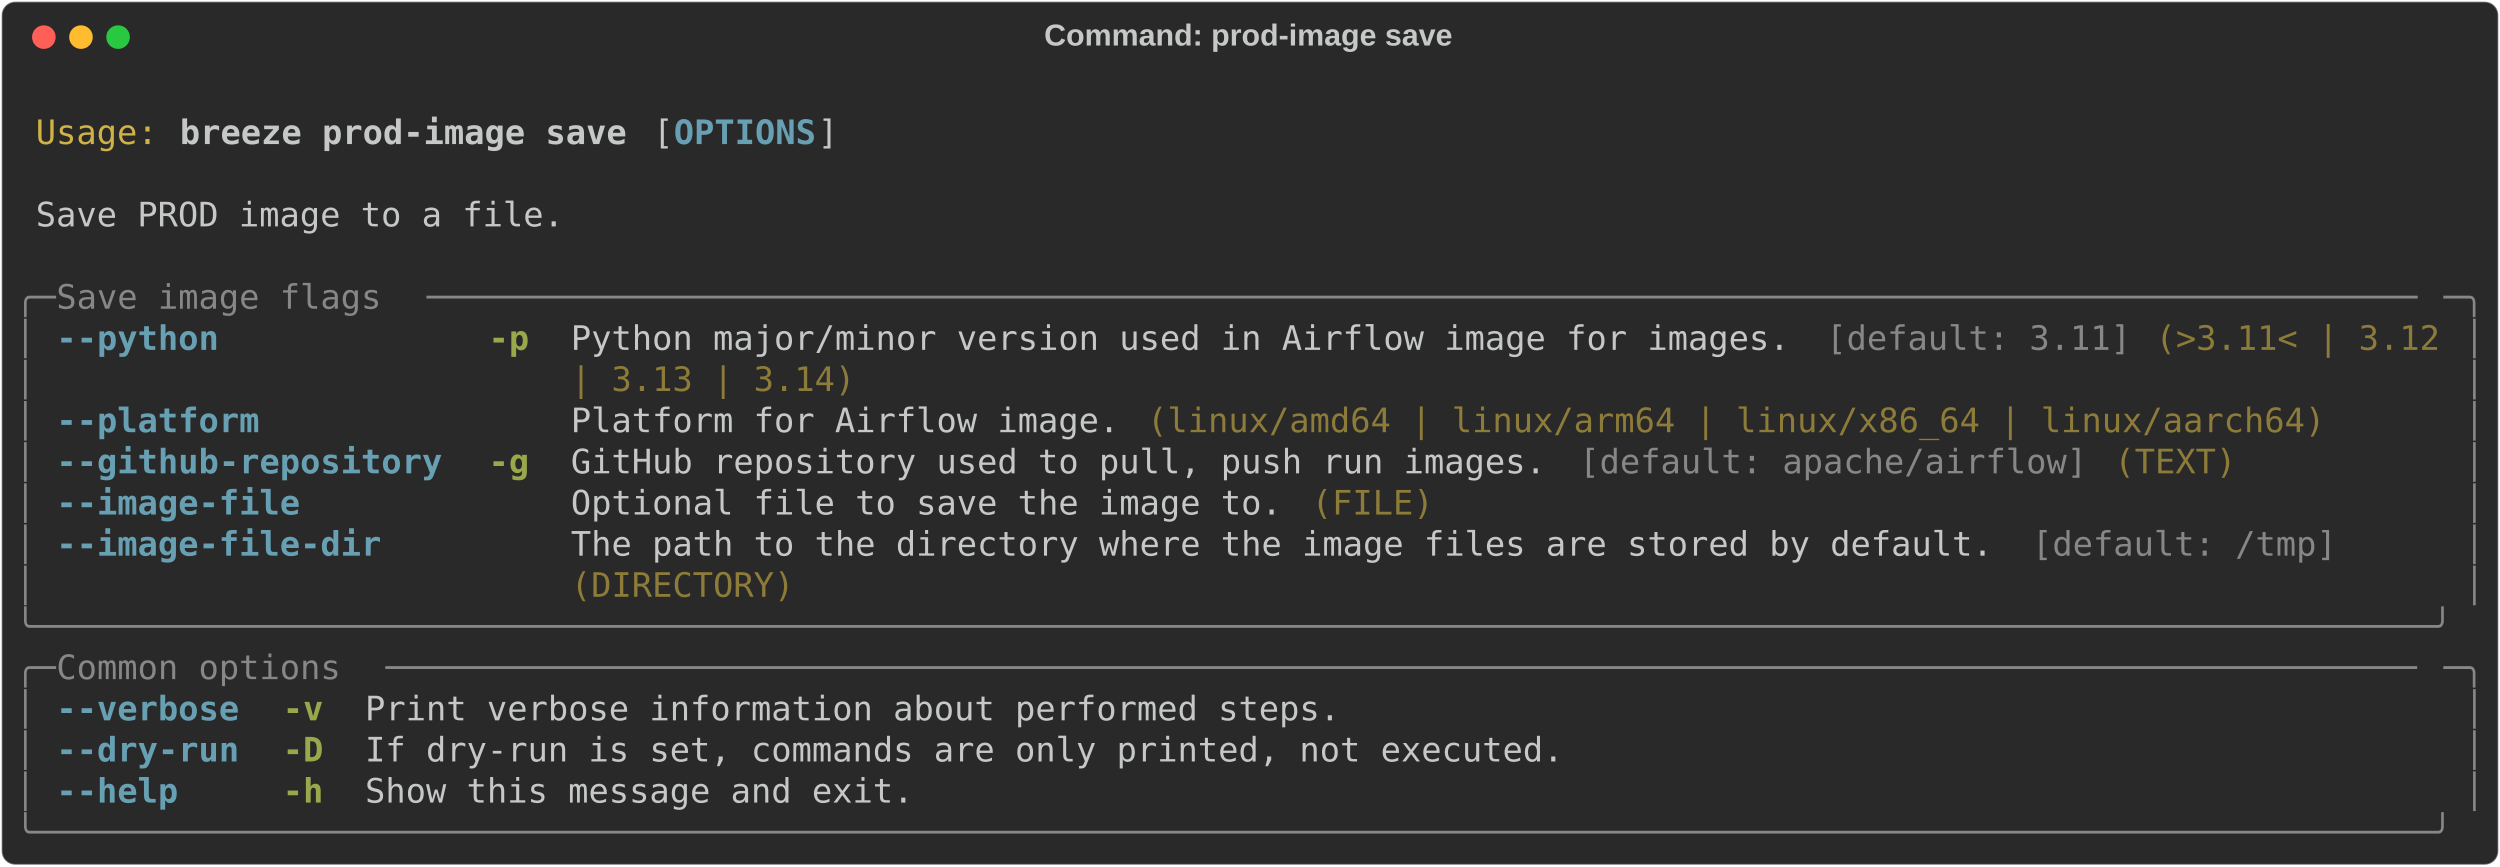
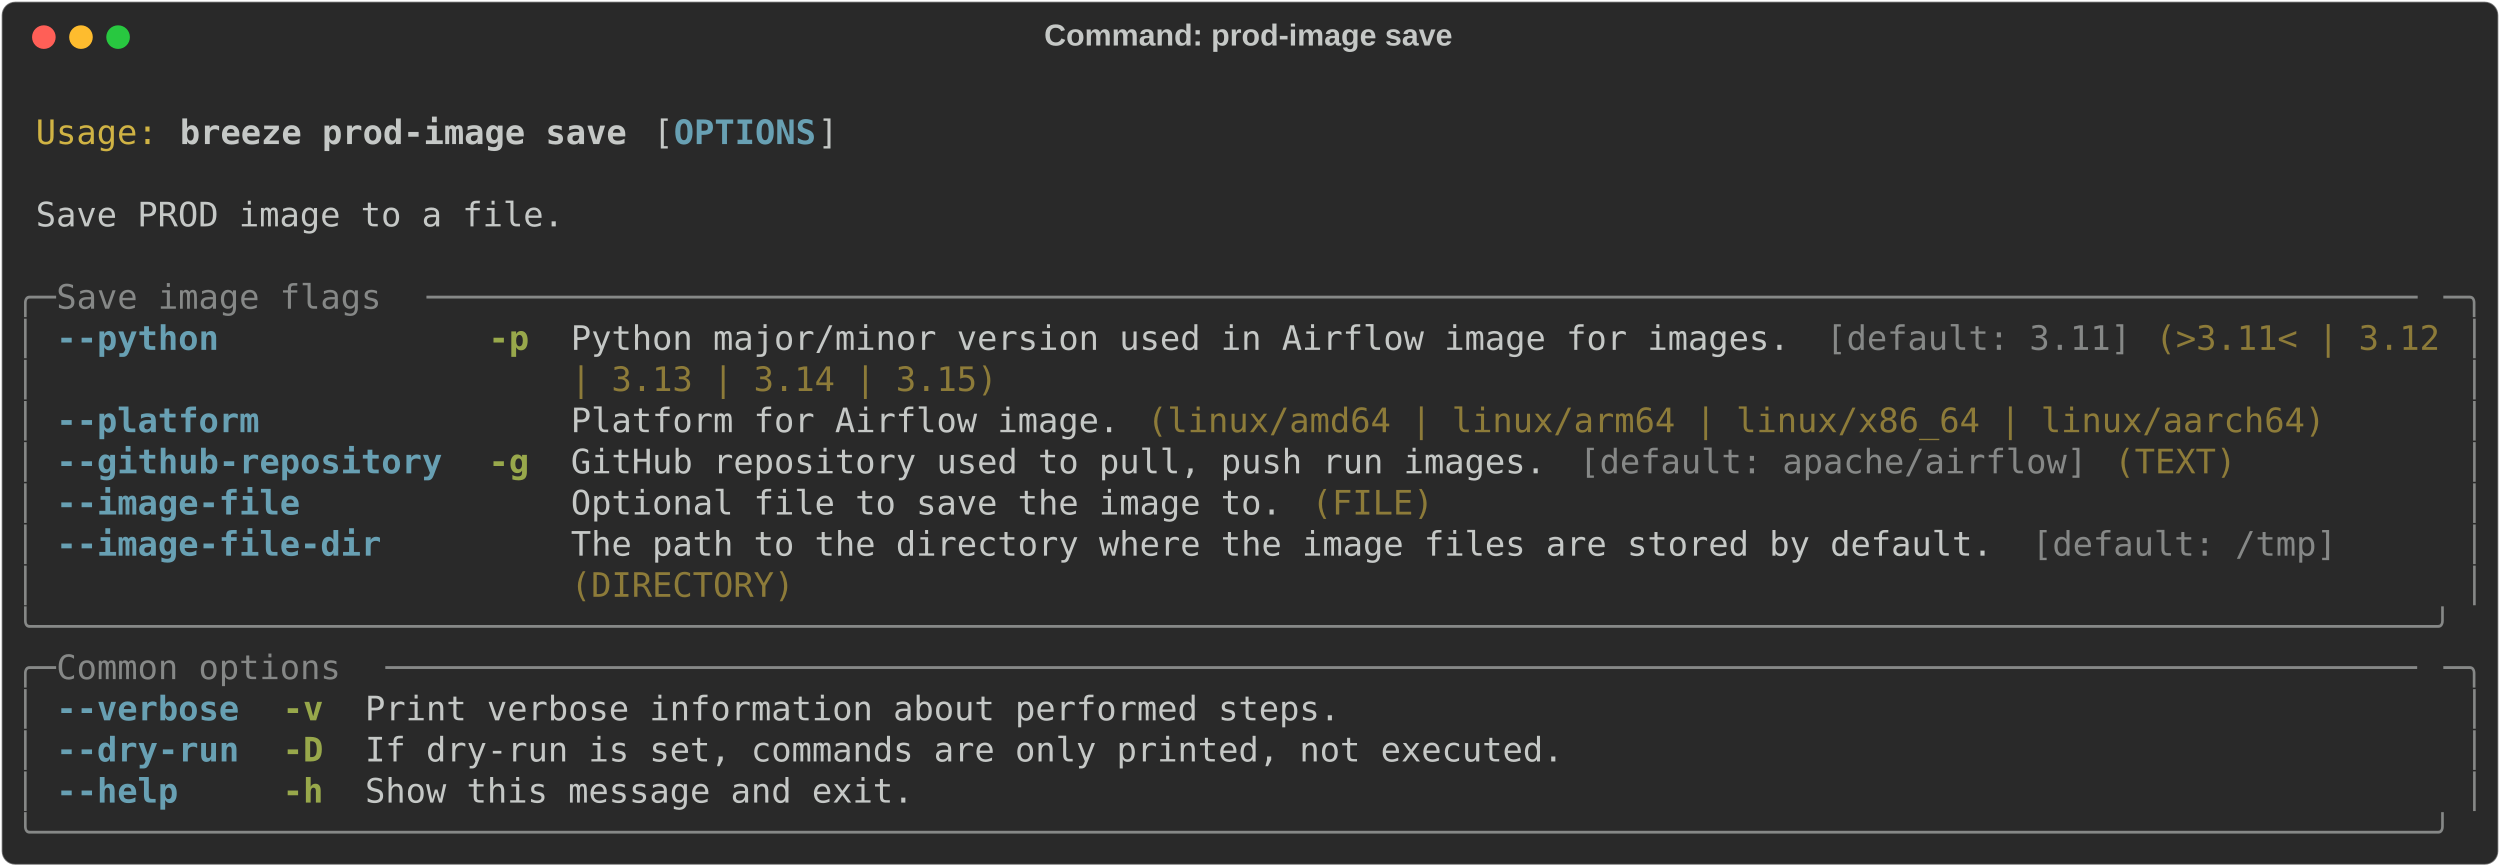
<svg xmlns="http://www.w3.org/2000/svg" class="rich-terminal" viewBox="0 0 1482 513.6">
  <style>

    @font-face {
        font-family: "Fira Code";
        src: local("FiraCode-Regular"),
                url("https://cdnjs.cloudflare.com/ajax/libs/firacode/6.2.0/woff2/FiraCode-Regular.woff2") format("woff2"),
                url("https://cdnjs.cloudflare.com/ajax/libs/firacode/6.2.0/woff/FiraCode-Regular.woff") format("woff");
        font-style: normal;
        font-weight: 400;
    }
    @font-face {
        font-family: "Fira Code";
        src: local("FiraCode-Bold"),
                url("https://cdnjs.cloudflare.com/ajax/libs/firacode/6.2.0/woff2/FiraCode-Bold.woff2") format("woff2"),
                url("https://cdnjs.cloudflare.com/ajax/libs/firacode/6.2.0/woff/FiraCode-Bold.woff") format("woff");
        font-style: bold;
        font-weight: 700;
    }

    .breeze-prod-image-save-matrix {
        font-family: Fira Code, monospace;
        font-size: 20px;
        line-height: 24.4px;
        font-variant-east-asian: full-width;
    }

    .breeze-prod-image-save-title {
        font-size: 18px;
        font-weight: bold;
        font-family: arial;
    }

    .breeze-prod-image-save-r1 { fill: #c5c8c6 }
.breeze-prod-image-save-r2 { fill: #d0b344 }
.breeze-prod-image-save-r3 { fill: #c5c8c6;font-weight: bold }
.breeze-prod-image-save-r4 { fill: #68a0b3;font-weight: bold }
.breeze-prod-image-save-r5 { fill: #868887 }
.breeze-prod-image-save-r6 { fill: #98a84b;font-weight: bold }
.breeze-prod-image-save-r7 { fill: #8d7b39 }
    </style>
  <defs>
    <clipPath id="breeze-prod-image-save-clip-terminal">
      <rect x="0" y="0" width="1463.0" height="462.6" />
    </clipPath>
    <clipPath id="breeze-prod-image-save-line-0">
      <rect x="0" y="1.5" width="1464" height="24.65" />
    </clipPath>
    <clipPath id="breeze-prod-image-save-line-1">
      <rect x="0" y="25.9" width="1464" height="24.65" />
    </clipPath>
    <clipPath id="breeze-prod-image-save-line-2">
      <rect x="0" y="50.3" width="1464" height="24.65" />
    </clipPath>
    <clipPath id="breeze-prod-image-save-line-3">
      <rect x="0" y="74.7" width="1464" height="24.65" />
    </clipPath>
    <clipPath id="breeze-prod-image-save-line-4">
      <rect x="0" y="99.1" width="1464" height="24.65" />
    </clipPath>
    <clipPath id="breeze-prod-image-save-line-5">
      <rect x="0" y="123.5" width="1464" height="24.65" />
    </clipPath>
    <clipPath id="breeze-prod-image-save-line-6">
      <rect x="0" y="147.9" width="1464" height="24.65" />
    </clipPath>
    <clipPath id="breeze-prod-image-save-line-7">
      <rect x="0" y="172.3" width="1464" height="24.65" />
    </clipPath>
    <clipPath id="breeze-prod-image-save-line-8">
      <rect x="0" y="196.7" width="1464" height="24.65" />
    </clipPath>
    <clipPath id="breeze-prod-image-save-line-9">
      <rect x="0" y="221.1" width="1464" height="24.65" />
    </clipPath>
    <clipPath id="breeze-prod-image-save-line-10">
      <rect x="0" y="245.5" width="1464" height="24.65" />
    </clipPath>
    <clipPath id="breeze-prod-image-save-line-11">
      <rect x="0" y="269.9" width="1464" height="24.65" />
    </clipPath>
    <clipPath id="breeze-prod-image-save-line-12">
      <rect x="0" y="294.3" width="1464" height="24.65" />
    </clipPath>
    <clipPath id="breeze-prod-image-save-line-13">
      <rect x="0" y="318.7" width="1464" height="24.65" />
    </clipPath>
    <clipPath id="breeze-prod-image-save-line-14">
      <rect x="0" y="343.1" width="1464" height="24.65" />
    </clipPath>
    <clipPath id="breeze-prod-image-save-line-15">
      <rect x="0" y="367.5" width="1464" height="24.65" />
    </clipPath>
    <clipPath id="breeze-prod-image-save-line-16">
      <rect x="0" y="391.9" width="1464" height="24.65" />
    </clipPath>
    <clipPath id="breeze-prod-image-save-line-17">
      <rect x="0" y="416.3" width="1464" height="24.65" />
    </clipPath>
  </defs>
  <rect fill="#292929" stroke="rgba(255,255,255,0.35)" stroke-width="1" x="1" y="1" width="1480" height="511.6" rx="8" />
  <text class="breeze-prod-image-save-title" fill="#c5c8c6" text-anchor="middle" x="740" y="27">Command: prod-image save</text>
  <g transform="translate(26,22)">
    <circle cx="0" cy="0" r="7" fill="#ff5f57" />
    <circle cx="22" cy="0" r="7" fill="#febc2e" />
    <circle cx="44" cy="0" r="7" fill="#28c840" />
  </g>
  <g transform="translate(9, 41)" clip-path="url(#breeze-prod-image-save-clip-terminal)">
    <g class="breeze-prod-image-save-matrix">
      <text class="breeze-prod-image-save-r1" x="1464" y="20" textLength="12.2" clip-path="url(#breeze-prod-image-save-line-0)">
</text>
      <text class="breeze-prod-image-save-r2" x="12.2" y="44.4" textLength="73.2" clip-path="url(#breeze-prod-image-save-line-1)">Usage:</text>
      <text class="breeze-prod-image-save-r3" x="97.6" y="44.4" textLength="268.4" clip-path="url(#breeze-prod-image-save-line-1)">breeze prod-image save</text>
      <text class="breeze-prod-image-save-r1" x="378.2" y="44.4" textLength="12.2" clip-path="url(#breeze-prod-image-save-line-1)">[</text>
      <text class="breeze-prod-image-save-r4" x="390.4" y="44.4" textLength="85.4" clip-path="url(#breeze-prod-image-save-line-1)">OPTIONS</text>
      <text class="breeze-prod-image-save-r1" x="475.8" y="44.4" textLength="12.2" clip-path="url(#breeze-prod-image-save-line-1)">]</text>
      <text class="breeze-prod-image-save-r1" x="1464" y="44.4" textLength="12.2" clip-path="url(#breeze-prod-image-save-line-1)">
</text>
      <text class="breeze-prod-image-save-r1" x="1464" y="68.8" textLength="12.2" clip-path="url(#breeze-prod-image-save-line-2)">
</text>
      <text class="breeze-prod-image-save-r1" x="12.2" y="93.2" textLength="317.2" clip-path="url(#breeze-prod-image-save-line-3)">Save PROD image to a file.</text>
      <text class="breeze-prod-image-save-r1" x="1464" y="93.2" textLength="12.2" clip-path="url(#breeze-prod-image-save-line-3)">
</text>
      <text class="breeze-prod-image-save-r1" x="1464" y="117.6" textLength="12.2" clip-path="url(#breeze-prod-image-save-line-4)">
</text>
      <text class="breeze-prod-image-save-r5" x="0" y="142" textLength="24.4" clip-path="url(#breeze-prod-image-save-line-5)">╭─</text>
      <text class="breeze-prod-image-save-r5" x="24.4" y="142" textLength="219.6" clip-path="url(#breeze-prod-image-save-line-5)"> Save image flags </text>
      <text class="breeze-prod-image-save-r5" x="244" y="142" textLength="1195.6" clip-path="url(#breeze-prod-image-save-line-5)">──────────────────────────────────────────────────────────────────────────────────────────────────</text>
      <text class="breeze-prod-image-save-r5" x="1439.6" y="142" textLength="24.4" clip-path="url(#breeze-prod-image-save-line-5)">─╮</text>
      <text class="breeze-prod-image-save-r1" x="1464" y="142" textLength="12.2" clip-path="url(#breeze-prod-image-save-line-5)">
</text>
      <text class="breeze-prod-image-save-r5" x="0" y="166.4" textLength="12.2" clip-path="url(#breeze-prod-image-save-line-6)">│</text>
      <text class="breeze-prod-image-save-r4" x="24.4" y="166.4" textLength="231.8" clip-path="url(#breeze-prod-image-save-line-6)">--python           </text>
      <text class="breeze-prod-image-save-r6" x="280.6" y="166.4" textLength="24.4" clip-path="url(#breeze-prod-image-save-line-6)">-p</text>
      <text class="breeze-prod-image-save-r1" x="329.4" y="166.4" textLength="744.2" clip-path="url(#breeze-prod-image-save-line-6)">Python major/minor version used in Airflow image for images. </text>
      <text class="breeze-prod-image-save-r5" x="1073.6" y="166.4" textLength="183" clip-path="url(#breeze-prod-image-save-line-6)">[default: 3.11]</text>
      <text class="breeze-prod-image-save-r7" x="1268.8" y="166.4" textLength="170.8" clip-path="url(#breeze-prod-image-save-line-6)">(&gt;3.11&lt; | 3.12</text>
      <text class="breeze-prod-image-save-r5" x="1451.8" y="166.4" textLength="12.2" clip-path="url(#breeze-prod-image-save-line-6)">│</text>
      <text class="breeze-prod-image-save-r1" x="1464" y="166.4" textLength="12.2" clip-path="url(#breeze-prod-image-save-line-6)">
</text>
      <text class="breeze-prod-image-save-r5" x="0" y="190.8" textLength="12.2" clip-path="url(#breeze-prod-image-save-line-7)">│</text>
-       <text class="breeze-prod-image-save-r7" x="329.4" y="190.8" textLength="170.8" clip-path="url(#breeze-prod-image-save-line-7)">| 3.13 | 3.14)</text>
+       <text class="breeze-prod-image-save-r7" x="329.4" y="190.8" textLength="256.2" clip-path="url(#breeze-prod-image-save-line-7)">| 3.13 | 3.14 | 3.15)</text>
      <text class="breeze-prod-image-save-r5" x="1451.8" y="190.8" textLength="12.2" clip-path="url(#breeze-prod-image-save-line-7)">│</text>
      <text class="breeze-prod-image-save-r1" x="1464" y="190.8" textLength="12.2" clip-path="url(#breeze-prod-image-save-line-7)">
</text>
      <text class="breeze-prod-image-save-r5" x="0" y="215.2" textLength="12.2" clip-path="url(#breeze-prod-image-save-line-8)">│</text>
      <text class="breeze-prod-image-save-r4" x="24.4" y="215.2" textLength="231.8" clip-path="url(#breeze-prod-image-save-line-8)">--platform         </text>
      <text class="breeze-prod-image-save-r1" x="329.4" y="215.2" textLength="341.6" clip-path="url(#breeze-prod-image-save-line-8)">Platform for Airflow image. </text>
      <text class="breeze-prod-image-save-r7" x="671" y="215.2" textLength="707.6" clip-path="url(#breeze-prod-image-save-line-8)">(linux/amd64 | linux/arm64 | linux/x86_64 | linux/aarch64)</text>
      <text class="breeze-prod-image-save-r5" x="1451.8" y="215.2" textLength="12.2" clip-path="url(#breeze-prod-image-save-line-8)">│</text>
      <text class="breeze-prod-image-save-r1" x="1464" y="215.2" textLength="12.2" clip-path="url(#breeze-prod-image-save-line-8)">
</text>
      <text class="breeze-prod-image-save-r5" x="0" y="239.6" textLength="12.2" clip-path="url(#breeze-prod-image-save-line-9)">│</text>
      <text class="breeze-prod-image-save-r4" x="24.4" y="239.6" textLength="231.8" clip-path="url(#breeze-prod-image-save-line-9)">--github-repository</text>
      <text class="breeze-prod-image-save-r6" x="280.6" y="239.6" textLength="24.4" clip-path="url(#breeze-prod-image-save-line-9)">-g</text>
      <text class="breeze-prod-image-save-r1" x="329.4" y="239.6" textLength="597.8" clip-path="url(#breeze-prod-image-save-line-9)">GitHub repository used to pull, push run images. </text>
      <text class="breeze-prod-image-save-r5" x="927.2" y="239.6" textLength="305" clip-path="url(#breeze-prod-image-save-line-9)">[default: apache/airflow]</text>
      <text class="breeze-prod-image-save-r7" x="1244.4" y="239.6" textLength="73.2" clip-path="url(#breeze-prod-image-save-line-9)">(TEXT)</text>
      <text class="breeze-prod-image-save-r5" x="1451.8" y="239.6" textLength="12.2" clip-path="url(#breeze-prod-image-save-line-9)">│</text>
      <text class="breeze-prod-image-save-r1" x="1464" y="239.6" textLength="12.2" clip-path="url(#breeze-prod-image-save-line-9)">
</text>
      <text class="breeze-prod-image-save-r5" x="0" y="264" textLength="12.2" clip-path="url(#breeze-prod-image-save-line-10)">│</text>
      <text class="breeze-prod-image-save-r4" x="24.4" y="264" textLength="231.8" clip-path="url(#breeze-prod-image-save-line-10)">--image-file       </text>
      <text class="breeze-prod-image-save-r1" x="329.4" y="264" textLength="439.2" clip-path="url(#breeze-prod-image-save-line-10)">Optional file to save the image to. </text>
      <text class="breeze-prod-image-save-r7" x="768.6" y="264" textLength="73.2" clip-path="url(#breeze-prod-image-save-line-10)">(FILE)</text>
      <text class="breeze-prod-image-save-r5" x="1451.8" y="264" textLength="12.2" clip-path="url(#breeze-prod-image-save-line-10)">│</text>
      <text class="breeze-prod-image-save-r1" x="1464" y="264" textLength="12.2" clip-path="url(#breeze-prod-image-save-line-10)">
</text>
      <text class="breeze-prod-image-save-r5" x="0" y="288.4" textLength="12.2" clip-path="url(#breeze-prod-image-save-line-11)">│</text>
      <text class="breeze-prod-image-save-r4" x="24.4" y="288.4" textLength="231.8" clip-path="url(#breeze-prod-image-save-line-11)">--image-file-dir   </text>
      <text class="breeze-prod-image-save-r1" x="329.4" y="288.4" textLength="866.2" clip-path="url(#breeze-prod-image-save-line-11)">The path to the directory where the image files are stored by default. </text>
      <text class="breeze-prod-image-save-r5" x="1195.6" y="288.4" textLength="183" clip-path="url(#breeze-prod-image-save-line-11)">[default: /tmp]</text>
      <text class="breeze-prod-image-save-r5" x="1451.8" y="288.4" textLength="12.2" clip-path="url(#breeze-prod-image-save-line-11)">│</text>
      <text class="breeze-prod-image-save-r1" x="1464" y="288.4" textLength="12.2" clip-path="url(#breeze-prod-image-save-line-11)">
</text>
      <text class="breeze-prod-image-save-r5" x="0" y="312.8" textLength="12.2" clip-path="url(#breeze-prod-image-save-line-12)">│</text>
      <text class="breeze-prod-image-save-r7" x="329.4" y="312.8" textLength="134.2" clip-path="url(#breeze-prod-image-save-line-12)">(DIRECTORY)</text>
      <text class="breeze-prod-image-save-r5" x="1451.8" y="312.8" textLength="12.2" clip-path="url(#breeze-prod-image-save-line-12)">│</text>
      <text class="breeze-prod-image-save-r1" x="1464" y="312.8" textLength="12.2" clip-path="url(#breeze-prod-image-save-line-12)">
</text>
      <text class="breeze-prod-image-save-r5" x="0" y="337.2" textLength="1464" clip-path="url(#breeze-prod-image-save-line-13)">╰──────────────────────────────────────────────────────────────────────────────────────────────────────────────────────╯</text>
      <text class="breeze-prod-image-save-r1" x="1464" y="337.2" textLength="12.2" clip-path="url(#breeze-prod-image-save-line-13)">
</text>
      <text class="breeze-prod-image-save-r5" x="0" y="361.6" textLength="24.4" clip-path="url(#breeze-prod-image-save-line-14)">╭─</text>
      <text class="breeze-prod-image-save-r5" x="24.4" y="361.6" textLength="195.2" clip-path="url(#breeze-prod-image-save-line-14)"> Common options </text>
      <text class="breeze-prod-image-save-r5" x="219.6" y="361.6" textLength="1220" clip-path="url(#breeze-prod-image-save-line-14)">────────────────────────────────────────────────────────────────────────────────────────────────────</text>
      <text class="breeze-prod-image-save-r5" x="1439.6" y="361.6" textLength="24.4" clip-path="url(#breeze-prod-image-save-line-14)">─╮</text>
      <text class="breeze-prod-image-save-r1" x="1464" y="361.6" textLength="12.2" clip-path="url(#breeze-prod-image-save-line-14)">
</text>
      <text class="breeze-prod-image-save-r5" x="0" y="386" textLength="12.2" clip-path="url(#breeze-prod-image-save-line-15)">│</text>
      <text class="breeze-prod-image-save-r4" x="24.4" y="386" textLength="109.8" clip-path="url(#breeze-prod-image-save-line-15)">--verbose</text>
      <text class="breeze-prod-image-save-r6" x="158.6" y="386" textLength="24.4" clip-path="url(#breeze-prod-image-save-line-15)">-v</text>
      <text class="breeze-prod-image-save-r1" x="207.4" y="386" textLength="585.6" clip-path="url(#breeze-prod-image-save-line-15)">Print verbose information about performed steps.</text>
      <text class="breeze-prod-image-save-r5" x="1451.8" y="386" textLength="12.2" clip-path="url(#breeze-prod-image-save-line-15)">│</text>
      <text class="breeze-prod-image-save-r1" x="1464" y="386" textLength="12.2" clip-path="url(#breeze-prod-image-save-line-15)">
</text>
      <text class="breeze-prod-image-save-r5" x="0" y="410.4" textLength="12.2" clip-path="url(#breeze-prod-image-save-line-16)">│</text>
      <text class="breeze-prod-image-save-r4" x="24.4" y="410.4" textLength="109.8" clip-path="url(#breeze-prod-image-save-line-16)">--dry-run</text>
      <text class="breeze-prod-image-save-r6" x="158.6" y="410.4" textLength="24.4" clip-path="url(#breeze-prod-image-save-line-16)">-D</text>
      <text class="breeze-prod-image-save-r1" x="207.4" y="410.4" textLength="719.8" clip-path="url(#breeze-prod-image-save-line-16)">If dry-run is set, commands are only printed, not executed.</text>
      <text class="breeze-prod-image-save-r5" x="1451.8" y="410.4" textLength="12.2" clip-path="url(#breeze-prod-image-save-line-16)">│</text>
      <text class="breeze-prod-image-save-r1" x="1464" y="410.4" textLength="12.2" clip-path="url(#breeze-prod-image-save-line-16)">
</text>
      <text class="breeze-prod-image-save-r5" x="0" y="434.8" textLength="12.2" clip-path="url(#breeze-prod-image-save-line-17)">│</text>
      <text class="breeze-prod-image-save-r4" x="24.4" y="434.8" textLength="109.8" clip-path="url(#breeze-prod-image-save-line-17)">--help   </text>
      <text class="breeze-prod-image-save-r6" x="158.6" y="434.8" textLength="24.4" clip-path="url(#breeze-prod-image-save-line-17)">-h</text>
      <text class="breeze-prod-image-save-r1" x="207.4" y="434.8" textLength="329.4" clip-path="url(#breeze-prod-image-save-line-17)">Show this message and exit.</text>
      <text class="breeze-prod-image-save-r5" x="1451.8" y="434.8" textLength="12.2" clip-path="url(#breeze-prod-image-save-line-17)">│</text>
      <text class="breeze-prod-image-save-r1" x="1464" y="434.8" textLength="12.2" clip-path="url(#breeze-prod-image-save-line-17)">
</text>
      <text class="breeze-prod-image-save-r5" x="0" y="459.2" textLength="1464" clip-path="url(#breeze-prod-image-save-line-18)">╰──────────────────────────────────────────────────────────────────────────────────────────────────────────────────────╯</text>
      <text class="breeze-prod-image-save-r1" x="1464" y="459.2" textLength="12.2" clip-path="url(#breeze-prod-image-save-line-18)">
</text>
    </g>
  </g>
</svg>
